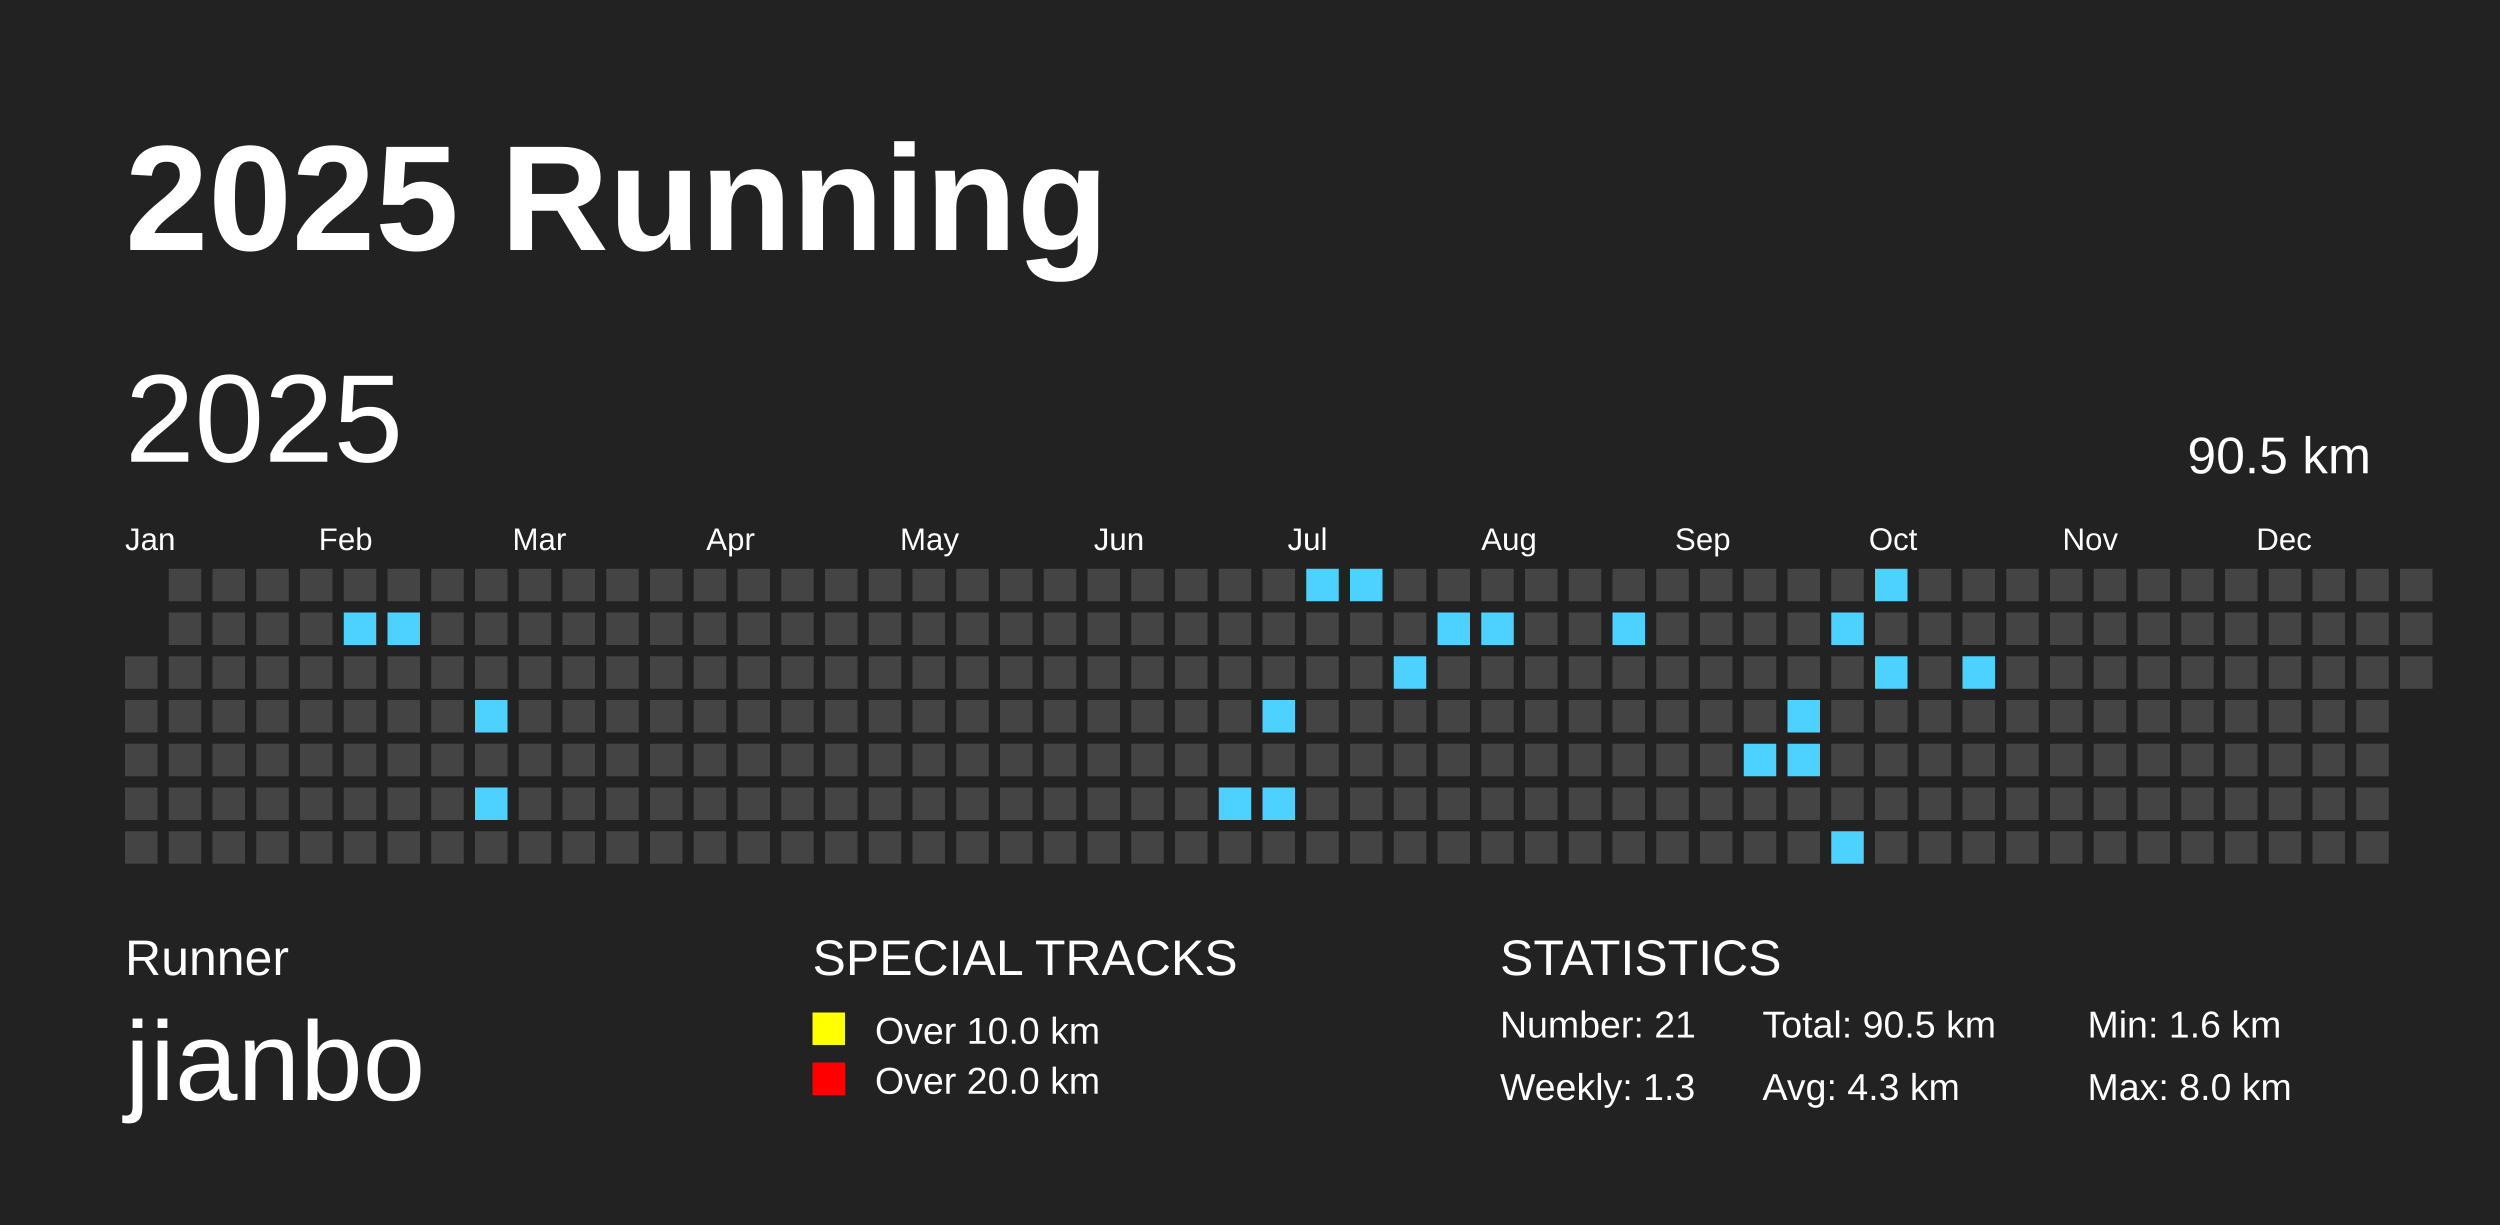
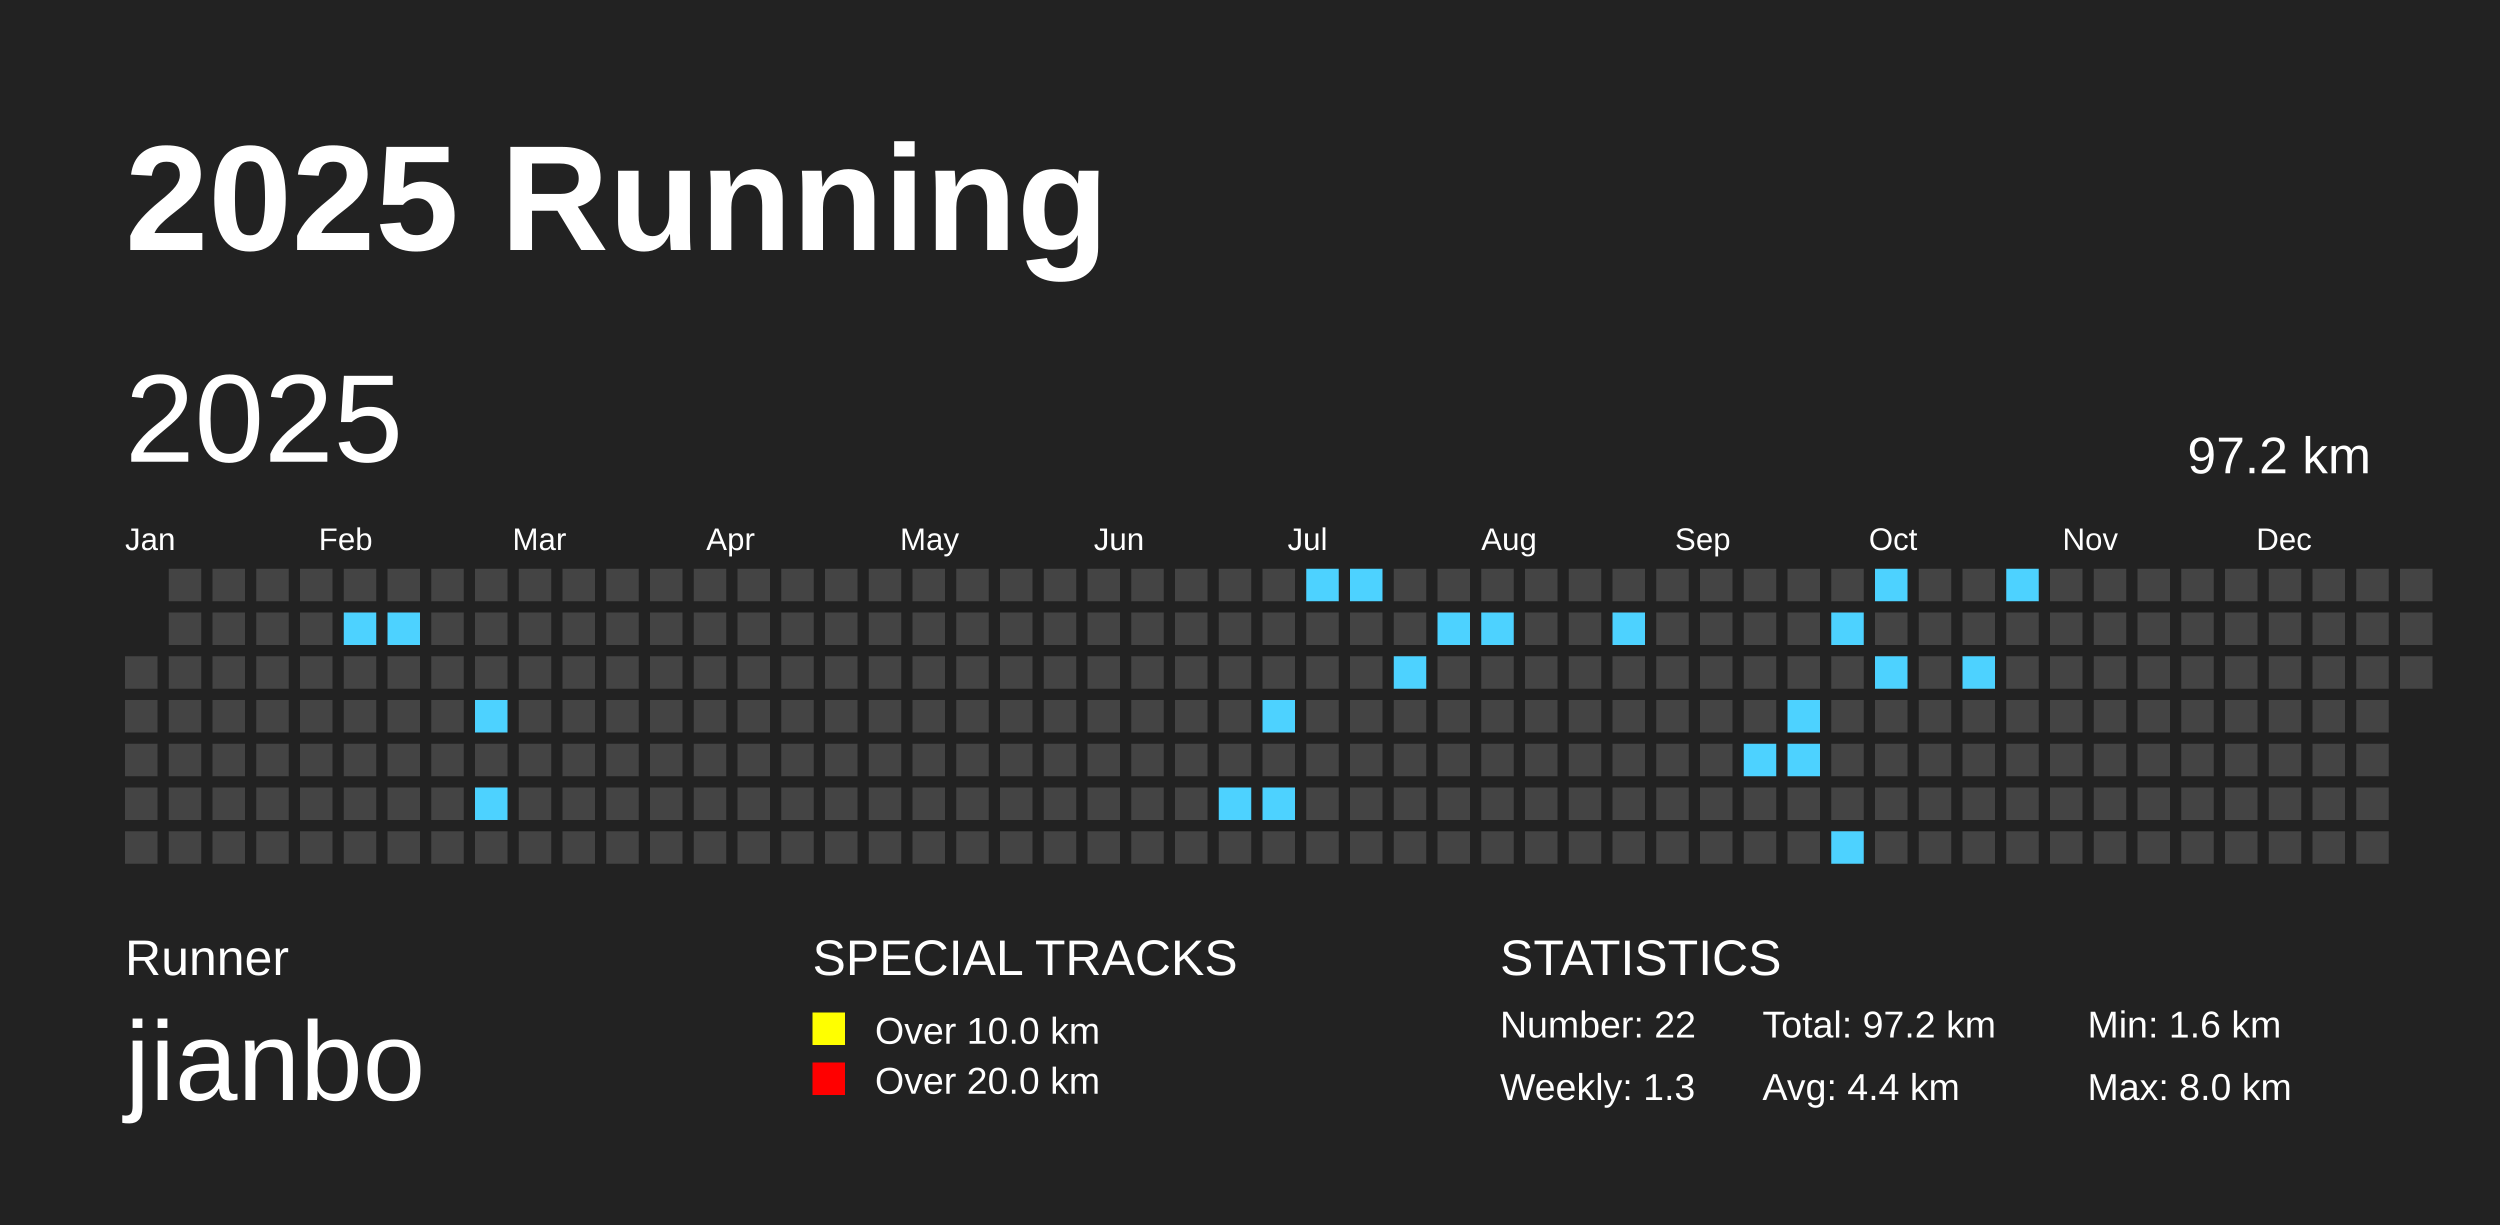
<svg xmlns="http://www.w3.org/2000/svg" baseProfile="full" height="98mm" version="1.1" viewBox="0,0,200,98" width="200mm">
  <defs />
  <rect fill="#222222" height="98" width="200" x="0" y="0" />
  <text fill="#FFFFFF" style="font-size:12px; font-family:Arial; font-weight:bold;" x="10" y="20">2025 Running</text>
  <text fill="#FFFFFF" style="font-size:4px; font-family:Arial" x="10" y="78">Runner</text>
  <text fill="#FFFFFF" style="font-size:9px; font-family:Arial" x="10" y="88">jianbo</text>
  <text fill="#FFFFFF" style="font-size:4px; font-family:Arial" x="65" y="78">SPECIAL TRACKS</text>
  <rect fill="yellow" height="2.6" width="2.6" x="65" y="81" />
  <text fill="#FFFFFF" style="font-size:3px; font-family:Arial" x="70" y="83.5">Over 10.0 km</text>
  <rect fill="red" height="2.6" width="2.6" x="65" y="85" />
  <text fill="#FFFFFF" style="font-size:3px; font-family:Arial" x="70" y="87.5">Over 20.0 km</text>
  <text fill="#FFFFFF" style="font-size:4px; font-family:Arial" x="120" y="78">STATISTICS</text>
-   <text fill="#FFFFFF" style="font-size:3px; font-family:Arial" x="120" y="83">Number: 21</text>
+   <text fill="#FFFFFF" style="font-size:3px; font-family:Arial" x="120" y="83">Number: 22</text>
  <text fill="#FFFFFF" style="font-size:3px; font-family:Arial" x="120" y="88">Weekly: 1.3</text>
-   <text fill="#FFFFFF" style="font-size:3px; font-family:Arial" x="141" y="83">Total: 90.5 km</text>
-   <text fill="#FFFFFF" style="font-size:3px; font-family:Arial" x="141" y="88">Avg: 4.3 km</text>
+   <text fill="#FFFFFF" style="font-size:3px; font-family:Arial" x="141" y="83">Total: 97.2 km</text>
+   <text fill="#FFFFFF" style="font-size:3px; font-family:Arial" x="141" y="88">Avg: 4.4 km</text>
  <text fill="#FFFFFF" style="font-size:3px; font-family:Arial" x="167" y="83">Min: 1.6 km</text>
  <text fill="#FFFFFF" style="font-size:3px; font-family:Arial" x="167" y="88">Max: 8.0 km</text>
  <text dominant-baseline="hanging" fill="#FFFFFF" style="font-size:10.0px; font-family:Arial;" x="10" y="30">2025</text>
-   <text dominant-baseline="hanging" fill="#FFFFFF" style="font-size:4.125px; font-family:Arial;" x="175" y="35">90.5 km</text>
+   <text dominant-baseline="hanging" fill="#FFFFFF" style="font-size:4.125px; font-family:Arial;" x="175" y="35">97.2 km</text>
  <text fill="#FFFFFF" style="font-size:2.5px; font-family:Arial" x="10.0" y="44">Jan</text>
  <text fill="#FFFFFF" style="font-size:2.5px; font-family:Arial" x="25.5" y="44">Feb</text>
  <text fill="#FFFFFF" style="font-size:2.5px; font-family:Arial" x="41.0" y="44">Mar</text>
  <text fill="#FFFFFF" style="font-size:2.5px; font-family:Arial" x="56.5" y="44">Apr</text>
  <text fill="#FFFFFF" style="font-size:2.5px; font-family:Arial" x="72.0" y="44">May</text>
  <text fill="#FFFFFF" style="font-size:2.5px; font-family:Arial" x="87.5" y="44">Jun</text>
  <text fill="#FFFFFF" style="font-size:2.5px; font-family:Arial" x="103.0" y="44">Jul</text>
  <text fill="#FFFFFF" style="font-size:2.5px; font-family:Arial" x="118.5" y="44">Aug</text>
  <text fill="#FFFFFF" style="font-size:2.5px; font-family:Arial" x="134.0" y="44">Sep</text>
  <text fill="#FFFFFF" style="font-size:2.5px; font-family:Arial" x="149.5" y="44">Oct</text>
  <text fill="#FFFFFF" style="font-size:2.5px; font-family:Arial" x="165.0" y="44">Nov</text>
  <text fill="#FFFFFF" style="font-size:2.5px; font-family:Arial" x="180.5" y="44">Dec</text>
  <rect fill="#444444" height="2.6" width="2.6" x="10.0" y="52.5" />
  <rect fill="#444444" height="2.6" width="2.6" x="10.0" y="56.0" />
  <rect fill="#444444" height="2.6" width="2.6" x="10.0" y="59.5" />
  <rect fill="#444444" height="2.6" width="2.6" x="10.0" y="63.0" />
  <rect fill="#444444" height="2.6" width="2.6" x="10.0" y="66.5" />
  <rect fill="#444444" height="2.6" width="2.6" x="13.5" y="45.5" />
  <rect fill="#444444" height="2.6" width="2.6" x="13.5" y="49.0" />
  <rect fill="#444444" height="2.6" width="2.6" x="13.5" y="52.5" />
  <rect fill="#444444" height="2.6" width="2.6" x="13.5" y="56.0" />
  <rect fill="#444444" height="2.6" width="2.6" x="13.5" y="59.5" />
  <rect fill="#444444" height="2.6" width="2.6" x="13.5" y="63.0" />
  <rect fill="#444444" height="2.6" width="2.6" x="13.5" y="66.5" />
  <rect fill="#444444" height="2.6" width="2.6" x="17.0" y="45.5" />
  <rect fill="#444444" height="2.6" width="2.6" x="17.0" y="49.0" />
  <rect fill="#444444" height="2.6" width="2.6" x="17.0" y="52.5" />
  <rect fill="#444444" height="2.6" width="2.6" x="17.0" y="56.0" />
  <rect fill="#444444" height="2.6" width="2.6" x="17.0" y="59.5" />
  <rect fill="#444444" height="2.6" width="2.6" x="17.0" y="63.0" />
  <rect fill="#444444" height="2.6" width="2.6" x="17.0" y="66.5" />
  <rect fill="#444444" height="2.6" width="2.6" x="20.5" y="45.5" />
  <rect fill="#444444" height="2.6" width="2.6" x="20.5" y="49.0" />
  <rect fill="#444444" height="2.6" width="2.6" x="20.5" y="52.5" />
  <rect fill="#444444" height="2.6" width="2.6" x="20.5" y="56.0" />
  <rect fill="#444444" height="2.6" width="2.6" x="20.5" y="59.5" />
  <rect fill="#444444" height="2.6" width="2.6" x="20.5" y="63.0" />
  <rect fill="#444444" height="2.6" width="2.6" x="20.5" y="66.5" />
  <rect fill="#444444" height="2.6" width="2.6" x="24.0" y="45.5" />
  <rect fill="#444444" height="2.6" width="2.6" x="24.0" y="49.0" />
  <rect fill="#444444" height="2.6" width="2.6" x="24.0" y="52.5" />
  <rect fill="#444444" height="2.6" width="2.6" x="24.0" y="56.0" />
  <rect fill="#444444" height="2.6" width="2.6" x="24.0" y="59.5" />
  <rect fill="#444444" height="2.6" width="2.6" x="24.0" y="63.0" />
  <rect fill="#444444" height="2.6" width="2.6" x="24.0" y="66.5" />
  <rect fill="#444444" height="2.6" width="2.6" x="27.5" y="45.5" />
  <rect fill="#4DD2FF" height="2.6" width="2.6" x="27.5" y="49.0" />
  <rect fill="#444444" height="2.6" width="2.6" x="27.5" y="52.5" />
  <rect fill="#444444" height="2.6" width="2.6" x="27.5" y="56.0" />
  <rect fill="#444444" height="2.6" width="2.6" x="27.5" y="59.5" />
  <rect fill="#444444" height="2.6" width="2.6" x="27.5" y="63.0" />
  <rect fill="#444444" height="2.6" width="2.6" x="27.5" y="66.5" />
  <rect fill="#444444" height="2.6" width="2.6" x="31.0" y="45.5" />
  <rect fill="#4DD2FF" height="2.6" width="2.6" x="31.0" y="49.0" />
  <rect fill="#444444" height="2.6" width="2.6" x="31.0" y="52.5" />
  <rect fill="#444444" height="2.6" width="2.6" x="31.0" y="56.0" />
  <rect fill="#444444" height="2.6" width="2.6" x="31.0" y="59.5" />
  <rect fill="#444444" height="2.6" width="2.6" x="31.0" y="63.0" />
  <rect fill="#444444" height="2.6" width="2.6" x="31.0" y="66.5" />
  <rect fill="#444444" height="2.6" width="2.6" x="34.5" y="45.5" />
  <rect fill="#444444" height="2.6" width="2.6" x="34.5" y="49.0" />
  <rect fill="#444444" height="2.6" width="2.6" x="34.5" y="52.5" />
  <rect fill="#444444" height="2.6" width="2.6" x="34.5" y="56.0" />
  <rect fill="#444444" height="2.6" width="2.6" x="34.5" y="59.5" />
  <rect fill="#444444" height="2.6" width="2.6" x="34.5" y="63.0" />
  <rect fill="#444444" height="2.6" width="2.6" x="34.5" y="66.5" />
  <rect fill="#444444" height="2.6" width="2.6" x="38.0" y="45.5" />
  <rect fill="#444444" height="2.6" width="2.6" x="38.0" y="49.0" />
  <rect fill="#444444" height="2.6" width="2.6" x="38.0" y="52.5" />
  <rect fill="#4DD2FF" height="2.6" width="2.6" x="38.0" y="56.0" />
  <rect fill="#444444" height="2.6" width="2.6" x="38.0" y="59.5" />
  <rect fill="#4DD2FF" height="2.6" width="2.6" x="38.0" y="63.0" />
  <rect fill="#444444" height="2.6" width="2.6" x="38.0" y="66.5" />
  <rect fill="#444444" height="2.6" width="2.6" x="41.5" y="45.5" />
  <rect fill="#444444" height="2.6" width="2.6" x="41.5" y="49.0" />
  <rect fill="#444444" height="2.6" width="2.6" x="41.5" y="52.5" />
  <rect fill="#444444" height="2.6" width="2.6" x="41.5" y="56.0" />
  <rect fill="#444444" height="2.6" width="2.6" x="41.5" y="59.5" />
  <rect fill="#444444" height="2.6" width="2.6" x="41.5" y="63.0" />
  <rect fill="#444444" height="2.6" width="2.6" x="41.5" y="66.5" />
  <rect fill="#444444" height="2.6" width="2.6" x="45.0" y="45.5" />
  <rect fill="#444444" height="2.6" width="2.6" x="45.0" y="49.0" />
  <rect fill="#444444" height="2.6" width="2.6" x="45.0" y="52.5" />
  <rect fill="#444444" height="2.6" width="2.6" x="45.0" y="56.0" />
  <rect fill="#444444" height="2.6" width="2.6" x="45.0" y="59.5" />
  <rect fill="#444444" height="2.6" width="2.6" x="45.0" y="63.0" />
  <rect fill="#444444" height="2.6" width="2.6" x="45.0" y="66.5" />
  <rect fill="#444444" height="2.6" width="2.6" x="48.5" y="45.5" />
  <rect fill="#444444" height="2.6" width="2.6" x="48.5" y="49.0" />
  <rect fill="#444444" height="2.6" width="2.6" x="48.5" y="52.5" />
  <rect fill="#444444" height="2.6" width="2.6" x="48.5" y="56.0" />
  <rect fill="#444444" height="2.6" width="2.6" x="48.5" y="59.5" />
  <rect fill="#444444" height="2.6" width="2.6" x="48.5" y="63.0" />
  <rect fill="#444444" height="2.6" width="2.6" x="48.5" y="66.5" />
  <rect fill="#444444" height="2.6" width="2.6" x="52.0" y="45.5" />
  <rect fill="#444444" height="2.6" width="2.6" x="52.0" y="49.0" />
  <rect fill="#444444" height="2.6" width="2.6" x="52.0" y="52.5" />
  <rect fill="#444444" height="2.6" width="2.6" x="52.0" y="56.0" />
  <rect fill="#444444" height="2.6" width="2.6" x="52.0" y="59.5" />
  <rect fill="#444444" height="2.6" width="2.6" x="52.0" y="63.0" />
  <rect fill="#444444" height="2.6" width="2.6" x="52.0" y="66.5" />
  <rect fill="#444444" height="2.6" width="2.6" x="55.5" y="45.5" />
  <rect fill="#444444" height="2.6" width="2.6" x="55.5" y="49.0" />
  <rect fill="#444444" height="2.6" width="2.6" x="55.5" y="52.5" />
  <rect fill="#444444" height="2.6" width="2.6" x="55.5" y="56.0" />
  <rect fill="#444444" height="2.6" width="2.6" x="55.5" y="59.5" />
  <rect fill="#444444" height="2.6" width="2.6" x="55.5" y="63.0" />
  <rect fill="#444444" height="2.6" width="2.6" x="55.5" y="66.5" />
  <rect fill="#444444" height="2.6" width="2.6" x="59.0" y="45.5" />
  <rect fill="#444444" height="2.6" width="2.6" x="59.0" y="49.0" />
  <rect fill="#444444" height="2.6" width="2.6" x="59.0" y="52.5" />
  <rect fill="#444444" height="2.6" width="2.6" x="59.0" y="56.0" />
  <rect fill="#444444" height="2.6" width="2.6" x="59.0" y="59.5" />
  <rect fill="#444444" height="2.6" width="2.6" x="59.0" y="63.0" />
  <rect fill="#444444" height="2.6" width="2.6" x="59.0" y="66.5" />
  <rect fill="#444444" height="2.6" width="2.6" x="62.5" y="45.5" />
  <rect fill="#444444" height="2.6" width="2.6" x="62.5" y="49.0" />
  <rect fill="#444444" height="2.6" width="2.6" x="62.5" y="52.5" />
  <rect fill="#444444" height="2.6" width="2.6" x="62.5" y="56.0" />
  <rect fill="#444444" height="2.6" width="2.6" x="62.5" y="59.5" />
  <rect fill="#444444" height="2.6" width="2.6" x="62.5" y="63.0" />
  <rect fill="#444444" height="2.6" width="2.6" x="62.5" y="66.5" />
  <rect fill="#444444" height="2.6" width="2.6" x="66.0" y="45.5" />
  <rect fill="#444444" height="2.6" width="2.6" x="66.0" y="49.0" />
  <rect fill="#444444" height="2.6" width="2.6" x="66.0" y="52.5" />
  <rect fill="#444444" height="2.6" width="2.6" x="66.0" y="56.0" />
  <rect fill="#444444" height="2.6" width="2.6" x="66.0" y="59.5" />
  <rect fill="#444444" height="2.6" width="2.6" x="66.0" y="63.0" />
  <rect fill="#444444" height="2.6" width="2.6" x="66.0" y="66.5" />
  <rect fill="#444444" height="2.6" width="2.6" x="69.5" y="45.5" />
  <rect fill="#444444" height="2.6" width="2.6" x="69.5" y="49.0" />
  <rect fill="#444444" height="2.6" width="2.6" x="69.5" y="52.5" />
  <rect fill="#444444" height="2.6" width="2.6" x="69.5" y="56.0" />
  <rect fill="#444444" height="2.6" width="2.6" x="69.5" y="59.5" />
  <rect fill="#444444" height="2.6" width="2.6" x="69.5" y="63.0" />
  <rect fill="#444444" height="2.6" width="2.6" x="69.5" y="66.5" />
  <rect fill="#444444" height="2.6" width="2.6" x="73.0" y="45.5" />
  <rect fill="#444444" height="2.6" width="2.6" x="73.0" y="49.0" />
  <rect fill="#444444" height="2.6" width="2.6" x="73.0" y="52.5" />
  <rect fill="#444444" height="2.6" width="2.6" x="73.0" y="56.0" />
  <rect fill="#444444" height="2.6" width="2.6" x="73.0" y="59.5" />
  <rect fill="#444444" height="2.6" width="2.6" x="73.0" y="63.0" />
  <rect fill="#444444" height="2.6" width="2.6" x="73.0" y="66.5" />
  <rect fill="#444444" height="2.6" width="2.6" x="76.5" y="45.5" />
  <rect fill="#444444" height="2.6" width="2.6" x="76.5" y="49.0" />
  <rect fill="#444444" height="2.6" width="2.6" x="76.5" y="52.5" />
  <rect fill="#444444" height="2.6" width="2.6" x="76.5" y="56.0" />
  <rect fill="#444444" height="2.6" width="2.6" x="76.5" y="59.5" />
  <rect fill="#444444" height="2.6" width="2.6" x="76.5" y="63.0" />
  <rect fill="#444444" height="2.6" width="2.6" x="76.5" y="66.5" />
  <rect fill="#444444" height="2.6" width="2.6" x="80.0" y="45.5" />
  <rect fill="#444444" height="2.6" width="2.6" x="80.0" y="49.0" />
  <rect fill="#444444" height="2.6" width="2.6" x="80.0" y="52.5" />
  <rect fill="#444444" height="2.6" width="2.6" x="80.0" y="56.0" />
  <rect fill="#444444" height="2.6" width="2.6" x="80.0" y="59.5" />
  <rect fill="#444444" height="2.6" width="2.6" x="80.0" y="63.0" />
  <rect fill="#444444" height="2.6" width="2.6" x="80.0" y="66.5" />
  <rect fill="#444444" height="2.6" width="2.6" x="83.5" y="45.5" />
  <rect fill="#444444" height="2.6" width="2.6" x="83.5" y="49.0" />
  <rect fill="#444444" height="2.6" width="2.6" x="83.5" y="52.5" />
  <rect fill="#444444" height="2.6" width="2.6" x="83.5" y="56.0" />
  <rect fill="#444444" height="2.6" width="2.6" x="83.5" y="59.5" />
  <rect fill="#444444" height="2.6" width="2.6" x="83.5" y="63.0" />
  <rect fill="#444444" height="2.6" width="2.6" x="83.5" y="66.5" />
  <rect fill="#444444" height="2.6" width="2.6" x="87.0" y="45.5" />
  <rect fill="#444444" height="2.6" width="2.6" x="87.0" y="49.0" />
  <rect fill="#444444" height="2.6" width="2.6" x="87.0" y="52.5" />
  <rect fill="#444444" height="2.6" width="2.6" x="87.0" y="56.0" />
  <rect fill="#444444" height="2.6" width="2.6" x="87.0" y="59.5" />
  <rect fill="#444444" height="2.6" width="2.6" x="87.0" y="63.0" />
  <rect fill="#444444" height="2.6" width="2.6" x="87.0" y="66.5" />
  <rect fill="#444444" height="2.6" width="2.6" x="90.5" y="45.5" />
  <rect fill="#444444" height="2.6" width="2.6" x="90.5" y="49.0" />
  <rect fill="#444444" height="2.6" width="2.6" x="90.5" y="52.5" />
  <rect fill="#444444" height="2.6" width="2.6" x="90.5" y="56.0" />
  <rect fill="#444444" height="2.6" width="2.6" x="90.5" y="59.5" />
  <rect fill="#444444" height="2.6" width="2.6" x="90.5" y="63.0" />
  <rect fill="#444444" height="2.6" width="2.6" x="90.5" y="66.5" />
  <rect fill="#444444" height="2.6" width="2.6" x="94.0" y="45.5" />
  <rect fill="#444444" height="2.6" width="2.6" x="94.0" y="49.0" />
  <rect fill="#444444" height="2.6" width="2.6" x="94.0" y="52.5" />
  <rect fill="#444444" height="2.6" width="2.6" x="94.0" y="56.0" />
  <rect fill="#444444" height="2.6" width="2.6" x="94.0" y="59.5" />
  <rect fill="#444444" height="2.6" width="2.6" x="94.0" y="63.0" />
  <rect fill="#444444" height="2.6" width="2.6" x="94.0" y="66.5" />
  <rect fill="#444444" height="2.6" width="2.6" x="97.5" y="45.5" />
  <rect fill="#444444" height="2.6" width="2.6" x="97.5" y="49.0" />
  <rect fill="#444444" height="2.6" width="2.6" x="97.5" y="52.5" />
  <rect fill="#444444" height="2.6" width="2.6" x="97.5" y="56.0" />
  <rect fill="#444444" height="2.6" width="2.6" x="97.5" y="59.5" />
  <rect fill="#4DD2FF" height="2.6" width="2.6" x="97.5" y="63.0" />
  <rect fill="#444444" height="2.6" width="2.6" x="97.5" y="66.5" />
  <rect fill="#444444" height="2.6" width="2.6" x="101.0" y="45.5" />
  <rect fill="#444444" height="2.6" width="2.6" x="101.0" y="49.0" />
  <rect fill="#444444" height="2.6" width="2.6" x="101.0" y="52.5" />
  <rect fill="#4DD2FF" height="2.6" width="2.6" x="101.0" y="56.0" />
  <rect fill="#444444" height="2.6" width="2.6" x="101.0" y="59.5" />
  <rect fill="#4DD2FF" height="2.6" width="2.6" x="101.0" y="63.0" />
  <rect fill="#444444" height="2.6" width="2.6" x="101.0" y="66.5" />
  <rect fill="#4DD2FF" height="2.6" width="2.6" x="104.5" y="45.5" />
  <rect fill="#444444" height="2.6" width="2.6" x="104.5" y="49.0" />
  <rect fill="#444444" height="2.6" width="2.6" x="104.5" y="52.5" />
  <rect fill="#444444" height="2.6" width="2.6" x="104.5" y="56.0" />
  <rect fill="#444444" height="2.6" width="2.6" x="104.5" y="59.5" />
  <rect fill="#444444" height="2.6" width="2.6" x="104.5" y="63.0" />
  <rect fill="#444444" height="2.6" width="2.6" x="104.5" y="66.5" />
  <rect fill="#4DD2FF" height="2.6" width="2.6" x="108.0" y="45.5" />
  <rect fill="#444444" height="2.6" width="2.6" x="108.0" y="49.0" />
  <rect fill="#444444" height="2.6" width="2.6" x="108.0" y="52.5" />
  <rect fill="#444444" height="2.6" width="2.6" x="108.0" y="56.0" />
  <rect fill="#444444" height="2.6" width="2.6" x="108.0" y="59.5" />
  <rect fill="#444444" height="2.6" width="2.6" x="108.0" y="63.0" />
  <rect fill="#444444" height="2.6" width="2.6" x="108.0" y="66.5" />
  <rect fill="#444444" height="2.6" width="2.6" x="111.5" y="45.5" />
  <rect fill="#444444" height="2.6" width="2.6" x="111.5" y="49.0" />
  <rect fill="#4DD2FF" height="2.6" width="2.6" x="111.5" y="52.5" />
  <rect fill="#444444" height="2.6" width="2.6" x="111.5" y="56.0" />
  <rect fill="#444444" height="2.6" width="2.6" x="111.5" y="59.5" />
  <rect fill="#444444" height="2.6" width="2.6" x="111.5" y="63.0" />
  <rect fill="#444444" height="2.6" width="2.6" x="111.5" y="66.5" />
  <rect fill="#444444" height="2.6" width="2.6" x="115.0" y="45.5" />
  <rect fill="#4DD2FF" height="2.6" width="2.6" x="115.0" y="49.0" />
  <rect fill="#444444" height="2.6" width="2.6" x="115.0" y="52.5" />
  <rect fill="#444444" height="2.6" width="2.6" x="115.0" y="56.0" />
  <rect fill="#444444" height="2.6" width="2.6" x="115.0" y="59.5" />
  <rect fill="#444444" height="2.6" width="2.6" x="115.0" y="63.0" />
  <rect fill="#444444" height="2.6" width="2.6" x="115.0" y="66.5" />
  <rect fill="#444444" height="2.6" width="2.6" x="118.5" y="45.5" />
  <rect fill="#4DD2FF" height="2.6" width="2.6" x="118.5" y="49.0" />
  <rect fill="#444444" height="2.6" width="2.6" x="118.5" y="52.5" />
  <rect fill="#444444" height="2.6" width="2.6" x="118.5" y="56.0" />
  <rect fill="#444444" height="2.6" width="2.6" x="118.5" y="59.5" />
  <rect fill="#444444" height="2.6" width="2.6" x="118.5" y="63.0" />
  <rect fill="#444444" height="2.6" width="2.6" x="118.5" y="66.5" />
  <rect fill="#444444" height="2.6" width="2.6" x="122.0" y="45.5" />
  <rect fill="#444444" height="2.6" width="2.6" x="122.0" y="49.0" />
  <rect fill="#444444" height="2.6" width="2.6" x="122.0" y="52.5" />
  <rect fill="#444444" height="2.6" width="2.6" x="122.0" y="56.0" />
  <rect fill="#444444" height="2.6" width="2.6" x="122.0" y="59.5" />
  <rect fill="#444444" height="2.6" width="2.6" x="122.0" y="63.0" />
  <rect fill="#444444" height="2.6" width="2.6" x="122.0" y="66.5" />
  <rect fill="#444444" height="2.6" width="2.6" x="125.5" y="45.5" />
  <rect fill="#444444" height="2.6" width="2.6" x="125.5" y="49.0" />
  <rect fill="#444444" height="2.6" width="2.6" x="125.5" y="52.5" />
  <rect fill="#444444" height="2.6" width="2.6" x="125.5" y="56.0" />
  <rect fill="#444444" height="2.6" width="2.6" x="125.5" y="59.5" />
  <rect fill="#444444" height="2.6" width="2.6" x="125.5" y="63.0" />
  <rect fill="#444444" height="2.6" width="2.6" x="125.5" y="66.5" />
  <rect fill="#444444" height="2.6" width="2.6" x="129.0" y="45.5" />
  <rect fill="#4DD2FF" height="2.6" width="2.6" x="129.0" y="49.0" />
  <rect fill="#444444" height="2.6" width="2.6" x="129.0" y="52.5" />
  <rect fill="#444444" height="2.6" width="2.6" x="129.0" y="56.0" />
  <rect fill="#444444" height="2.6" width="2.6" x="129.0" y="59.5" />
  <rect fill="#444444" height="2.6" width="2.6" x="129.0" y="63.0" />
  <rect fill="#444444" height="2.6" width="2.6" x="129.0" y="66.5" />
  <rect fill="#444444" height="2.6" width="2.6" x="132.5" y="45.5" />
  <rect fill="#444444" height="2.6" width="2.6" x="132.5" y="49.0" />
  <rect fill="#444444" height="2.6" width="2.6" x="132.5" y="52.5" />
  <rect fill="#444444" height="2.6" width="2.6" x="132.5" y="56.0" />
  <rect fill="#444444" height="2.6" width="2.6" x="132.5" y="59.5" />
  <rect fill="#444444" height="2.6" width="2.6" x="132.5" y="63.0" />
  <rect fill="#444444" height="2.6" width="2.6" x="132.5" y="66.5" />
  <rect fill="#444444" height="2.6" width="2.6" x="136.0" y="45.5" />
  <rect fill="#444444" height="2.6" width="2.6" x="136.0" y="49.0" />
  <rect fill="#444444" height="2.6" width="2.6" x="136.0" y="52.5" />
  <rect fill="#444444" height="2.6" width="2.6" x="136.0" y="56.0" />
  <rect fill="#444444" height="2.6" width="2.6" x="136.0" y="59.5" />
  <rect fill="#444444" height="2.6" width="2.6" x="136.0" y="63.0" />
  <rect fill="#444444" height="2.6" width="2.6" x="136.0" y="66.5" />
  <rect fill="#444444" height="2.6" width="2.6" x="139.5" y="45.5" />
  <rect fill="#444444" height="2.6" width="2.6" x="139.5" y="49.0" />
  <rect fill="#444444" height="2.6" width="2.6" x="139.5" y="52.5" />
  <rect fill="#444444" height="2.6" width="2.6" x="139.5" y="56.0" />
  <rect fill="#4DD2FF" height="2.6" width="2.6" x="139.5" y="59.5" />
  <rect fill="#444444" height="2.6" width="2.6" x="139.5" y="63.0" />
  <rect fill="#444444" height="2.6" width="2.6" x="139.5" y="66.5" />
  <rect fill="#444444" height="2.6" width="2.6" x="143.0" y="45.5" />
  <rect fill="#444444" height="2.6" width="2.6" x="143.0" y="49.0" />
  <rect fill="#444444" height="2.6" width="2.6" x="143.0" y="52.5" />
  <rect fill="#4DD2FF" height="2.6" width="2.6" x="143.0" y="56.0" />
  <rect fill="#4DD2FF" height="2.6" width="2.6" x="143.0" y="59.5" />
  <rect fill="#444444" height="2.6" width="2.6" x="143.0" y="63.0" />
  <rect fill="#444444" height="2.6" width="2.6" x="143.0" y="66.5" />
  <rect fill="#444444" height="2.6" width="2.6" x="146.5" y="45.5" />
  <rect fill="#4DD2FF" height="2.6" width="2.6" x="146.5" y="49.0" />
  <rect fill="#444444" height="2.6" width="2.6" x="146.5" y="52.5" />
  <rect fill="#444444" height="2.6" width="2.6" x="146.5" y="56.0" />
  <rect fill="#444444" height="2.6" width="2.6" x="146.5" y="59.5" />
  <rect fill="#444444" height="2.6" width="2.6" x="146.5" y="63.0" />
  <rect fill="#4DD2FF" height="2.6" width="2.6" x="146.5" y="66.5" />
  <rect fill="#4DD2FF" height="2.6" width="2.6" x="150.0" y="45.5" />
  <rect fill="#444444" height="2.6" width="2.6" x="150.0" y="49.0" />
  <rect fill="#4DD2FF" height="2.6" width="2.6" x="150.0" y="52.5" />
  <rect fill="#444444" height="2.6" width="2.6" x="150.0" y="56.0" />
  <rect fill="#444444" height="2.6" width="2.6" x="150.0" y="59.5" />
  <rect fill="#444444" height="2.6" width="2.6" x="150.0" y="63.0" />
  <rect fill="#444444" height="2.6" width="2.6" x="150.0" y="66.5" />
  <rect fill="#444444" height="2.6" width="2.6" x="153.5" y="45.5" />
  <rect fill="#444444" height="2.6" width="2.6" x="153.5" y="49.0" />
  <rect fill="#444444" height="2.6" width="2.6" x="153.5" y="52.5" />
  <rect fill="#444444" height="2.6" width="2.6" x="153.5" y="56.0" />
  <rect fill="#444444" height="2.6" width="2.6" x="153.5" y="59.5" />
  <rect fill="#444444" height="2.6" width="2.6" x="153.5" y="63.0" />
  <rect fill="#444444" height="2.6" width="2.6" x="153.5" y="66.5" />
  <rect fill="#444444" height="2.6" width="2.6" x="157.0" y="45.5" />
  <rect fill="#444444" height="2.6" width="2.6" x="157.0" y="49.0" />
  <rect fill="#4DD2FF" height="2.6" width="2.6" x="157.0" y="52.5" />
  <rect fill="#444444" height="2.6" width="2.6" x="157.0" y="56.0" />
  <rect fill="#444444" height="2.6" width="2.6" x="157.0" y="59.5" />
  <rect fill="#444444" height="2.6" width="2.6" x="157.0" y="63.0" />
  <rect fill="#444444" height="2.6" width="2.6" x="157.0" y="66.5" />
-   <rect fill="#444444" height="2.6" width="2.6" x="160.5" y="45.5" />
+   <rect fill="#4DD2FF" height="2.6" width="2.6" x="160.5" y="45.5" />
  <rect fill="#444444" height="2.6" width="2.6" x="160.5" y="49.0" />
  <rect fill="#444444" height="2.6" width="2.6" x="160.5" y="52.5" />
  <rect fill="#444444" height="2.6" width="2.6" x="160.5" y="56.0" />
  <rect fill="#444444" height="2.6" width="2.6" x="160.5" y="59.5" />
  <rect fill="#444444" height="2.6" width="2.6" x="160.5" y="63.0" />
  <rect fill="#444444" height="2.6" width="2.6" x="160.5" y="66.5" />
  <rect fill="#444444" height="2.6" width="2.6" x="164.0" y="45.5" />
  <rect fill="#444444" height="2.6" width="2.6" x="164.0" y="49.0" />
  <rect fill="#444444" height="2.6" width="2.6" x="164.0" y="52.5" />
  <rect fill="#444444" height="2.6" width="2.6" x="164.0" y="56.0" />
  <rect fill="#444444" height="2.6" width="2.6" x="164.0" y="59.5" />
  <rect fill="#444444" height="2.6" width="2.6" x="164.0" y="63.0" />
  <rect fill="#444444" height="2.6" width="2.6" x="164.0" y="66.5" />
  <rect fill="#444444" height="2.6" width="2.6" x="167.5" y="45.5" />
  <rect fill="#444444" height="2.6" width="2.6" x="167.5" y="49.0" />
  <rect fill="#444444" height="2.6" width="2.6" x="167.5" y="52.5" />
  <rect fill="#444444" height="2.6" width="2.6" x="167.5" y="56.0" />
  <rect fill="#444444" height="2.6" width="2.6" x="167.5" y="59.5" />
  <rect fill="#444444" height="2.6" width="2.6" x="167.5" y="63.0" />
  <rect fill="#444444" height="2.6" width="2.6" x="167.5" y="66.5" />
  <rect fill="#444444" height="2.6" width="2.6" x="171.0" y="45.5" />
  <rect fill="#444444" height="2.6" width="2.6" x="171.0" y="49.0" />
  <rect fill="#444444" height="2.6" width="2.6" x="171.0" y="52.5" />
  <rect fill="#444444" height="2.6" width="2.6" x="171.0" y="56.0" />
  <rect fill="#444444" height="2.6" width="2.6" x="171.0" y="59.5" />
  <rect fill="#444444" height="2.6" width="2.6" x="171.0" y="63.0" />
  <rect fill="#444444" height="2.6" width="2.6" x="171.0" y="66.5" />
  <rect fill="#444444" height="2.6" width="2.6" x="174.5" y="45.5" />
  <rect fill="#444444" height="2.6" width="2.6" x="174.5" y="49.0" />
  <rect fill="#444444" height="2.6" width="2.6" x="174.5" y="52.5" />
  <rect fill="#444444" height="2.6" width="2.6" x="174.5" y="56.0" />
  <rect fill="#444444" height="2.6" width="2.6" x="174.5" y="59.5" />
  <rect fill="#444444" height="2.6" width="2.6" x="174.5" y="63.0" />
  <rect fill="#444444" height="2.6" width="2.6" x="174.5" y="66.5" />
  <rect fill="#444444" height="2.6" width="2.6" x="178.0" y="45.5" />
  <rect fill="#444444" height="2.6" width="2.6" x="178.0" y="49.0" />
  <rect fill="#444444" height="2.6" width="2.6" x="178.0" y="52.5" />
  <rect fill="#444444" height="2.6" width="2.6" x="178.0" y="56.0" />
  <rect fill="#444444" height="2.6" width="2.6" x="178.0" y="59.5" />
  <rect fill="#444444" height="2.6" width="2.6" x="178.0" y="63.0" />
  <rect fill="#444444" height="2.6" width="2.6" x="178.0" y="66.5" />
  <rect fill="#444444" height="2.6" width="2.6" x="181.5" y="45.5" />
  <rect fill="#444444" height="2.6" width="2.6" x="181.5" y="49.0" />
  <rect fill="#444444" height="2.6" width="2.6" x="181.5" y="52.5" />
  <rect fill="#444444" height="2.6" width="2.6" x="181.5" y="56.0" />
  <rect fill="#444444" height="2.6" width="2.6" x="181.5" y="59.5" />
  <rect fill="#444444" height="2.6" width="2.6" x="181.5" y="63.0" />
  <rect fill="#444444" height="2.6" width="2.6" x="181.5" y="66.5" />
  <rect fill="#444444" height="2.6" width="2.6" x="185.0" y="45.5" />
  <rect fill="#444444" height="2.6" width="2.6" x="185.0" y="49.0" />
  <rect fill="#444444" height="2.6" width="2.6" x="185.0" y="52.5" />
  <rect fill="#444444" height="2.6" width="2.6" x="185.0" y="56.0" />
  <rect fill="#444444" height="2.6" width="2.6" x="185.0" y="59.5" />
  <rect fill="#444444" height="2.6" width="2.6" x="185.0" y="63.0" />
  <rect fill="#444444" height="2.6" width="2.6" x="185.0" y="66.5" />
  <rect fill="#444444" height="2.6" width="2.6" x="188.5" y="45.5" />
  <rect fill="#444444" height="2.6" width="2.6" x="188.5" y="49.0" />
  <rect fill="#444444" height="2.6" width="2.6" x="188.5" y="52.5" />
  <rect fill="#444444" height="2.6" width="2.6" x="188.5" y="56.0" />
  <rect fill="#444444" height="2.6" width="2.6" x="188.5" y="59.5" />
  <rect fill="#444444" height="2.6" width="2.6" x="188.5" y="63.0" />
  <rect fill="#444444" height="2.6" width="2.6" x="188.5" y="66.5" />
  <rect fill="#444444" height="2.6" width="2.6" x="192.0" y="45.5" />
  <rect fill="#444444" height="2.6" width="2.6" x="192.0" y="49.0" />
  <rect fill="#444444" height="2.6" width="2.6" x="192.0" y="52.5" />
</svg>
